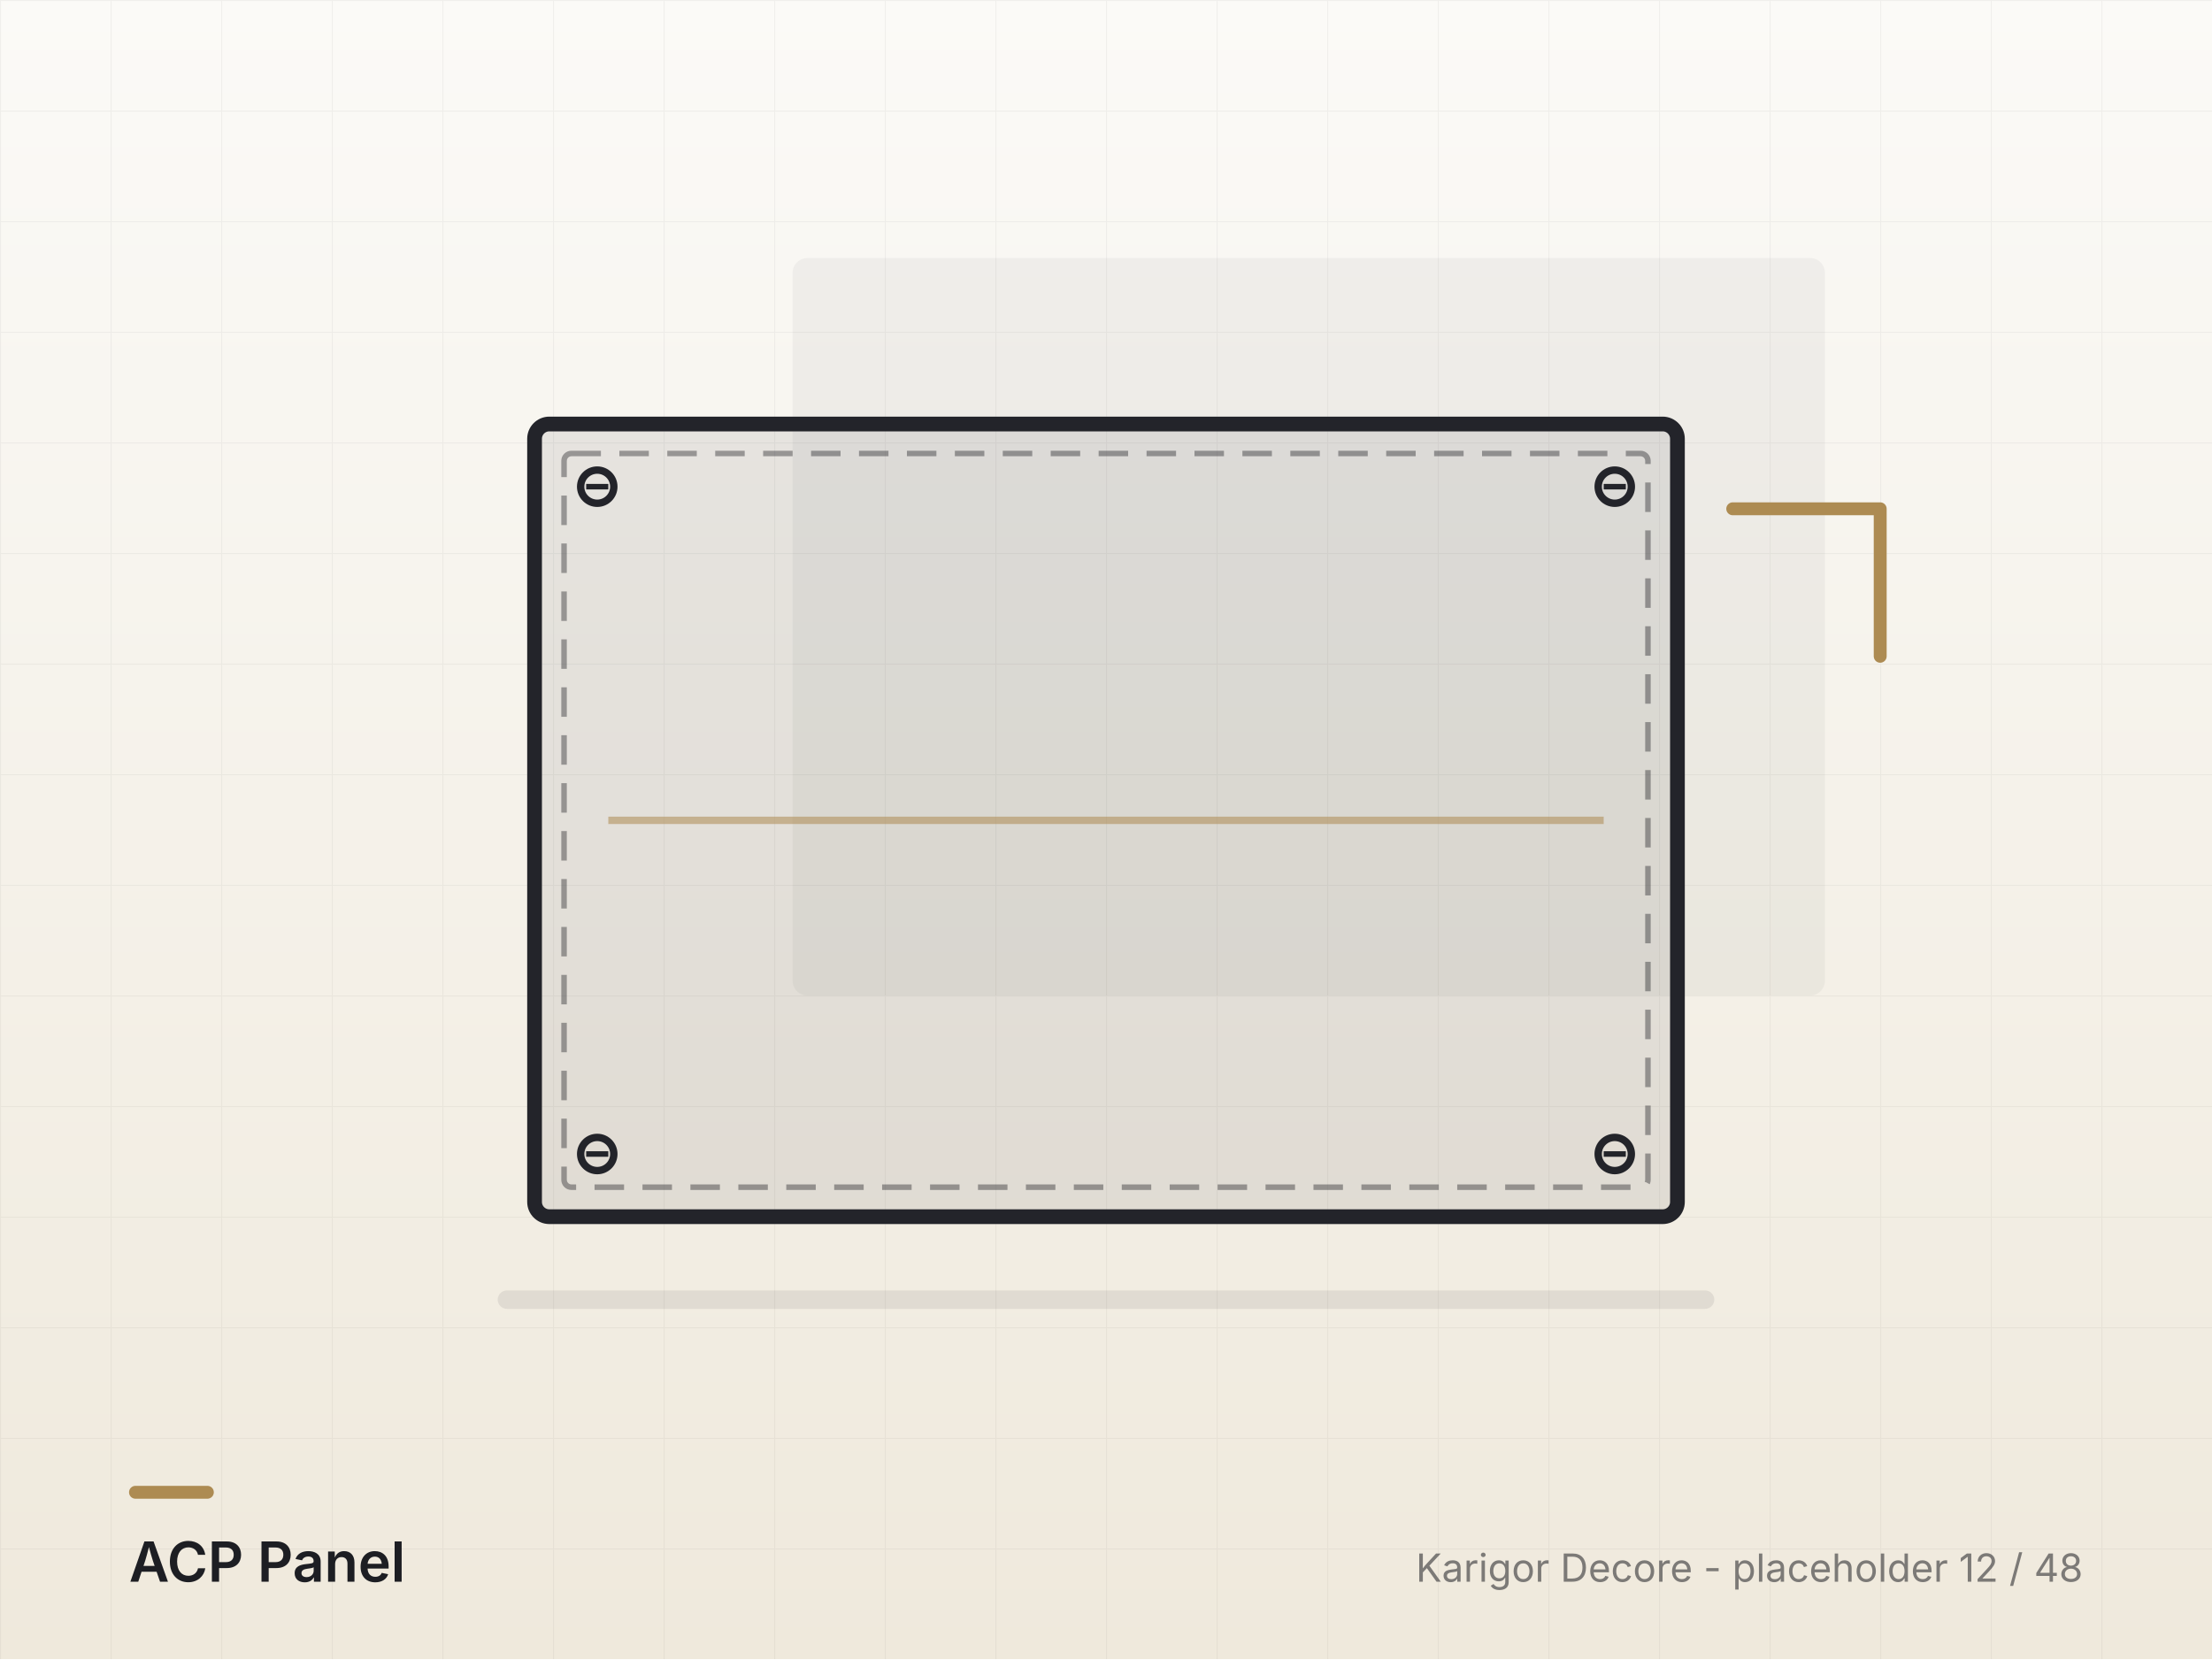
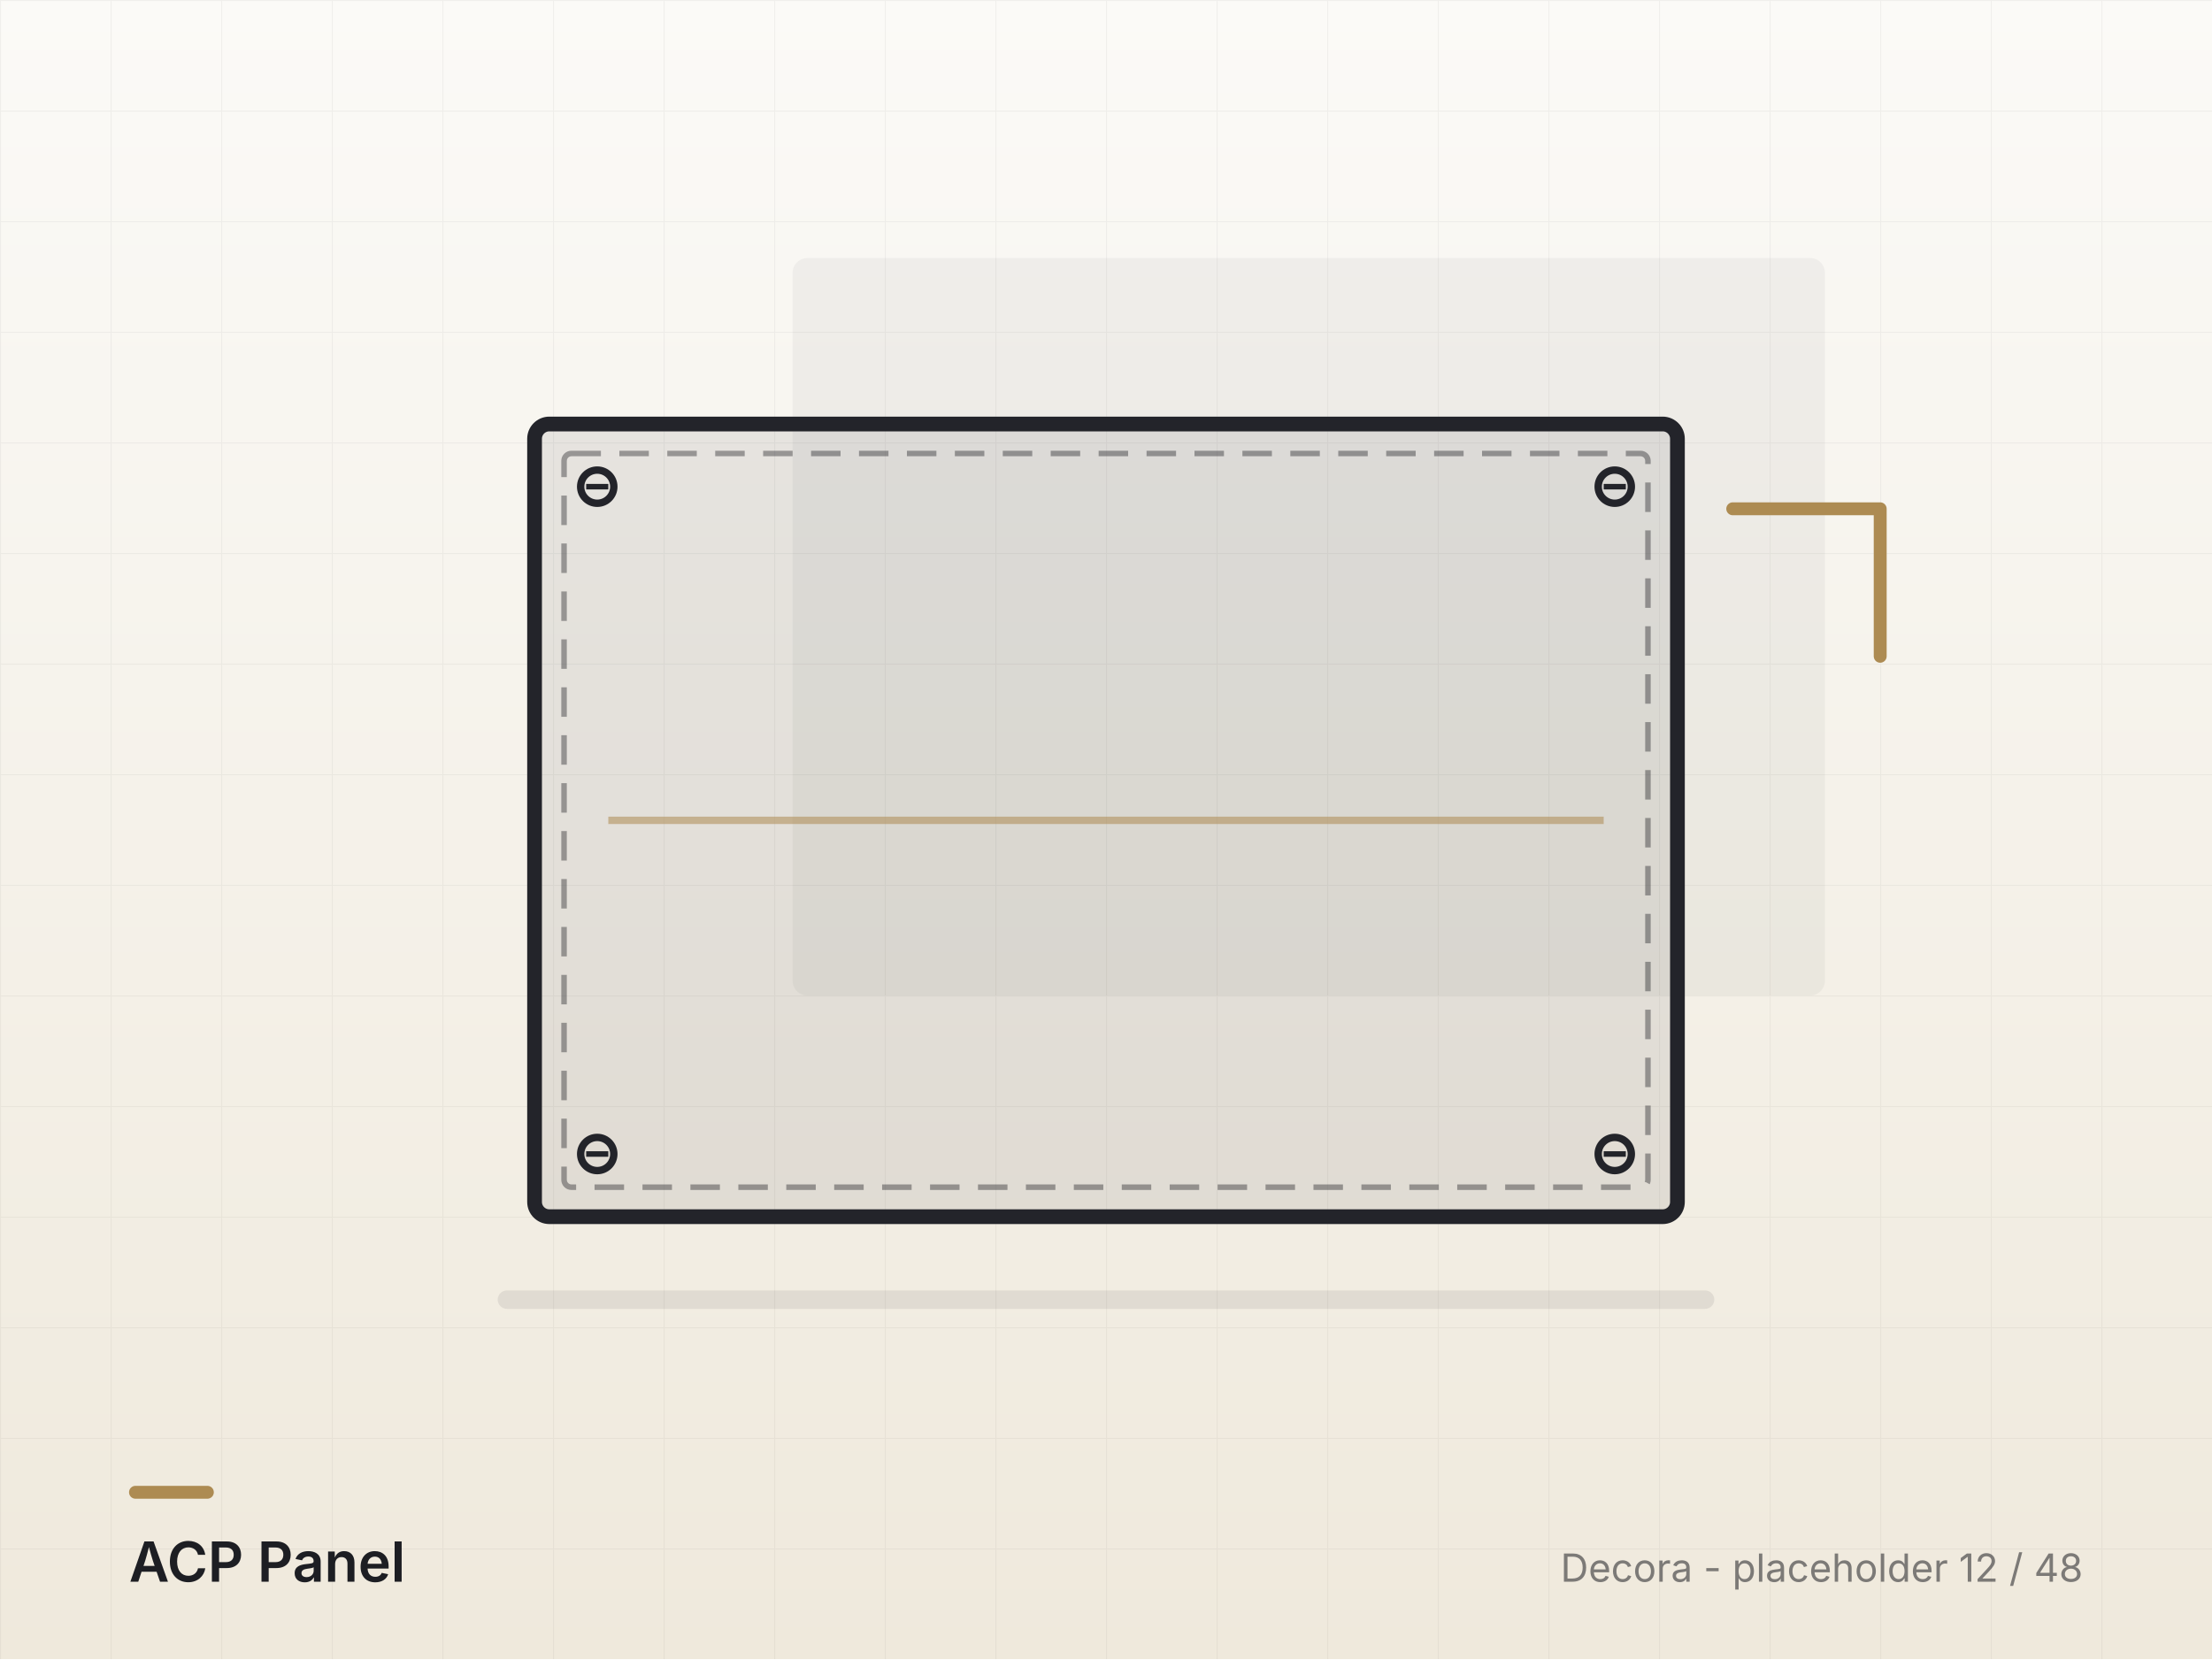
- <svg xmlns="http://www.w3.org/2000/svg" viewBox="0 0 1200 900" width="1200" height="900" role="img" aria-label="ACP Panel - Karigor Decore placeholder image">
+ <svg xmlns="http://www.w3.org/2000/svg" viewBox="0 0 1200 900" width="1200" height="900" role="img" aria-label="ACP Panel - Decora placeholder image">
  <defs>
    <linearGradient id="bg" x1="0" y1="0" x2="0" y2="1">
      <stop offset="0" stop-color="#fbfaf7" />
      <stop offset="1" stop-color="#efe9dc" />
    </linearGradient>
    <linearGradient id="glassGrad" x1="0" y1="0" x2="1" y2="1">
      <stop offset="0" stop-color="rgba(203,222,229,0.85)" />
      <stop offset="1" stop-color="rgba(233,241,244,0.85)" />
    </linearGradient>
    <pattern id="grid" width="60" height="60" patternUnits="userSpaceOnUse">
      <path d="M60 0H0V60" fill="none" stroke="rgba(22,23,27,0.05)" stroke-width="1" />
    </pattern>
  </defs>
  <rect width="1200" height="900" fill="url(#bg)" />
  <rect width="1200" height="900" fill="url(#grid)" />
  <rect x="430" y="140" width="560" height="400" rx="8" fill="rgba(22,23,27,0.08)" opacity="0.55" />
  <rect x="290" y="230" width="620" height="430" rx="8" fill="rgba(22,23,27,0.08)" stroke="#23242a" stroke-width="8" />
  <rect x="306" y="246" width="588" height="398" rx="4" fill="none" stroke="rgba(22,23,27,0.38)" stroke-width="3" stroke-dasharray="16 10" />
  <circle cx="324" cy="264" r="9" fill="none" stroke="#23242a" stroke-width="4" />
  <line x1="318" y1="264" x2="330" y2="264" stroke="#23242a" stroke-width="3" />
  <circle cx="876" cy="264" r="9" fill="none" stroke="#23242a" stroke-width="4" />
  <line x1="870" y1="264" x2="882" y2="264" stroke="#23242a" stroke-width="3" />
  <circle cx="324" cy="626" r="9" fill="none" stroke="#23242a" stroke-width="4" />
  <line x1="318" y1="626" x2="330" y2="626" stroke="#23242a" stroke-width="3" />
  <circle cx="876" cy="626" r="9" fill="none" stroke="#23242a" stroke-width="4" />
  <line x1="870" y1="626" x2="882" y2="626" stroke="#23242a" stroke-width="3" />
  <line x1="330" y1="445" x2="870" y2="445" stroke="#ad8b52" stroke-width="4" opacity="0.55" />
  <polyline points="940,276 1020,276 1020,356" fill="none" stroke="#ad8b52" stroke-width="7" stroke-linejoin="round" stroke-linecap="round" />
  <rect x="270" y="700" width="660" height="10" rx="5" fill="rgba(22,23,27,0.08)" />
  <g font-family="'Sora','Inter',system-ui,sans-serif">
    <rect x="70" y="806" width="46" height="7" rx="3.5" fill="#ad8b52" />
    <text x="70" y="858" font-size="30" font-weight="600" fill="#1d1e23">ACP Panel</text>
-     <text x="1130" y="858" font-size="21" fill="rgba(29,30,35,0.55)" text-anchor="end">Karigor Decore - placeholder 12 / 48</text>
+     <text x="1130" y="858" font-size="21" fill="rgba(29,30,35,0.55)" text-anchor="end">Decora - placeholder 12 / 48</text>
  </g>
</svg>
